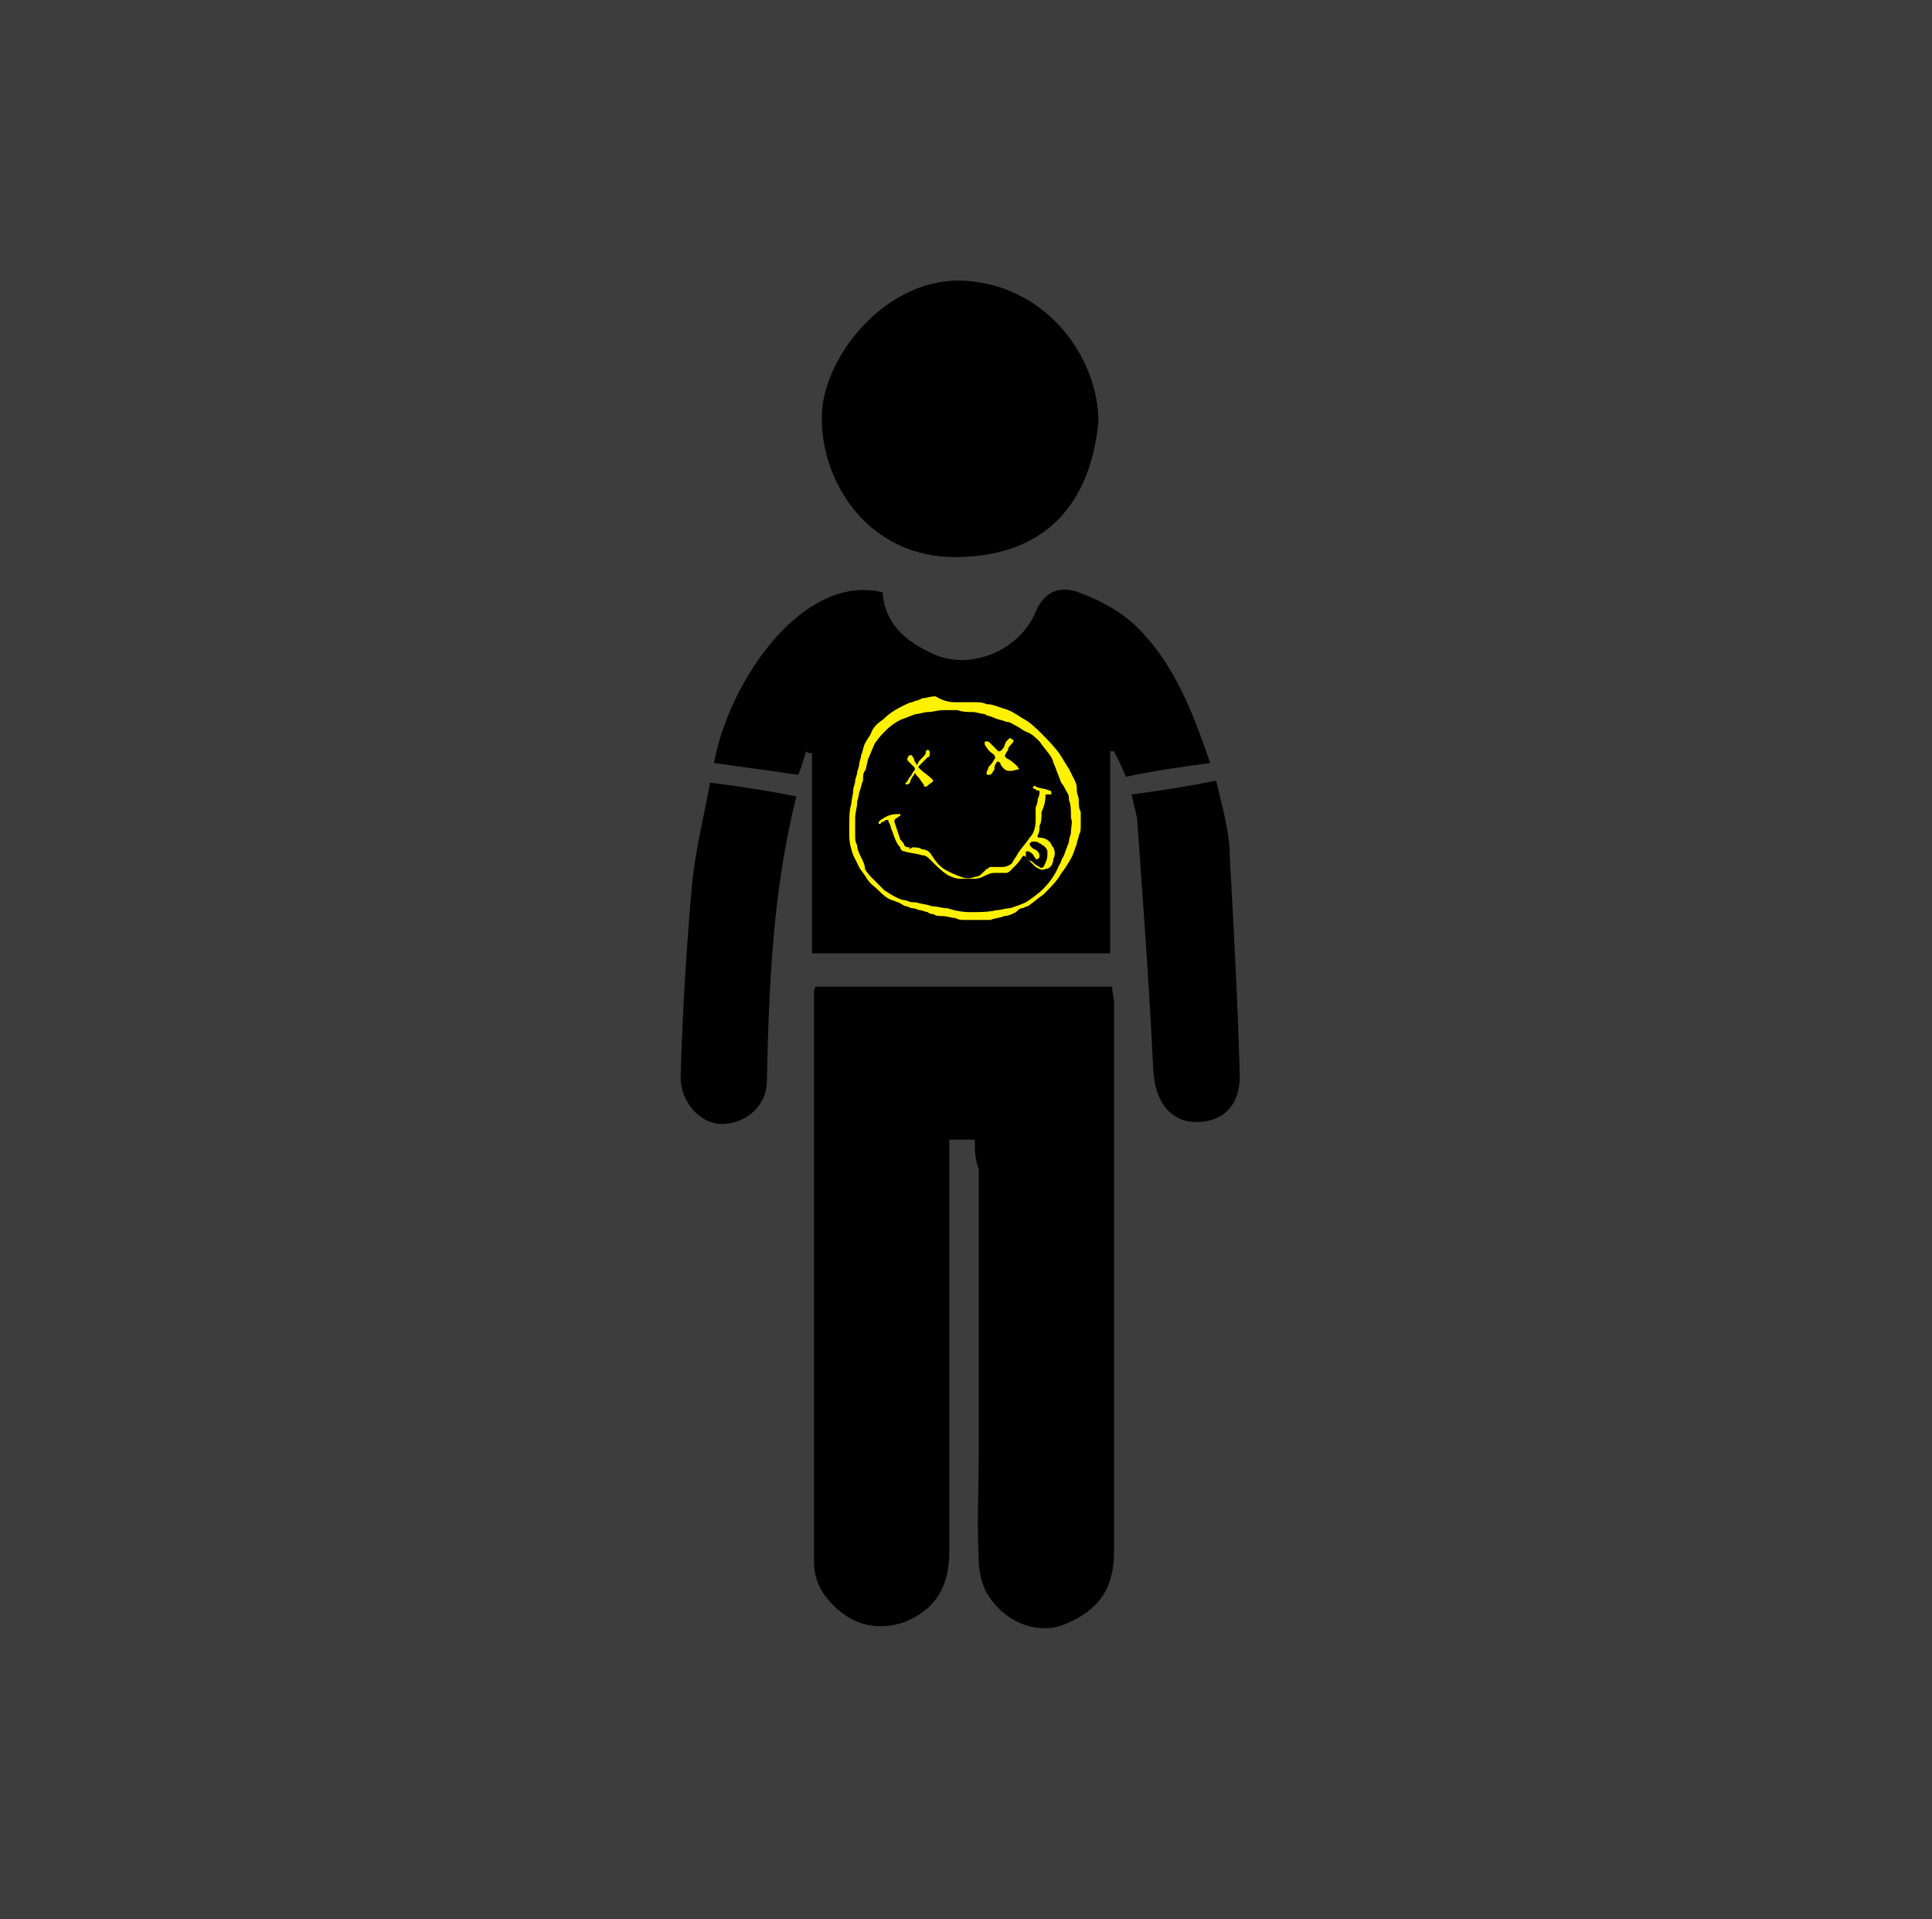
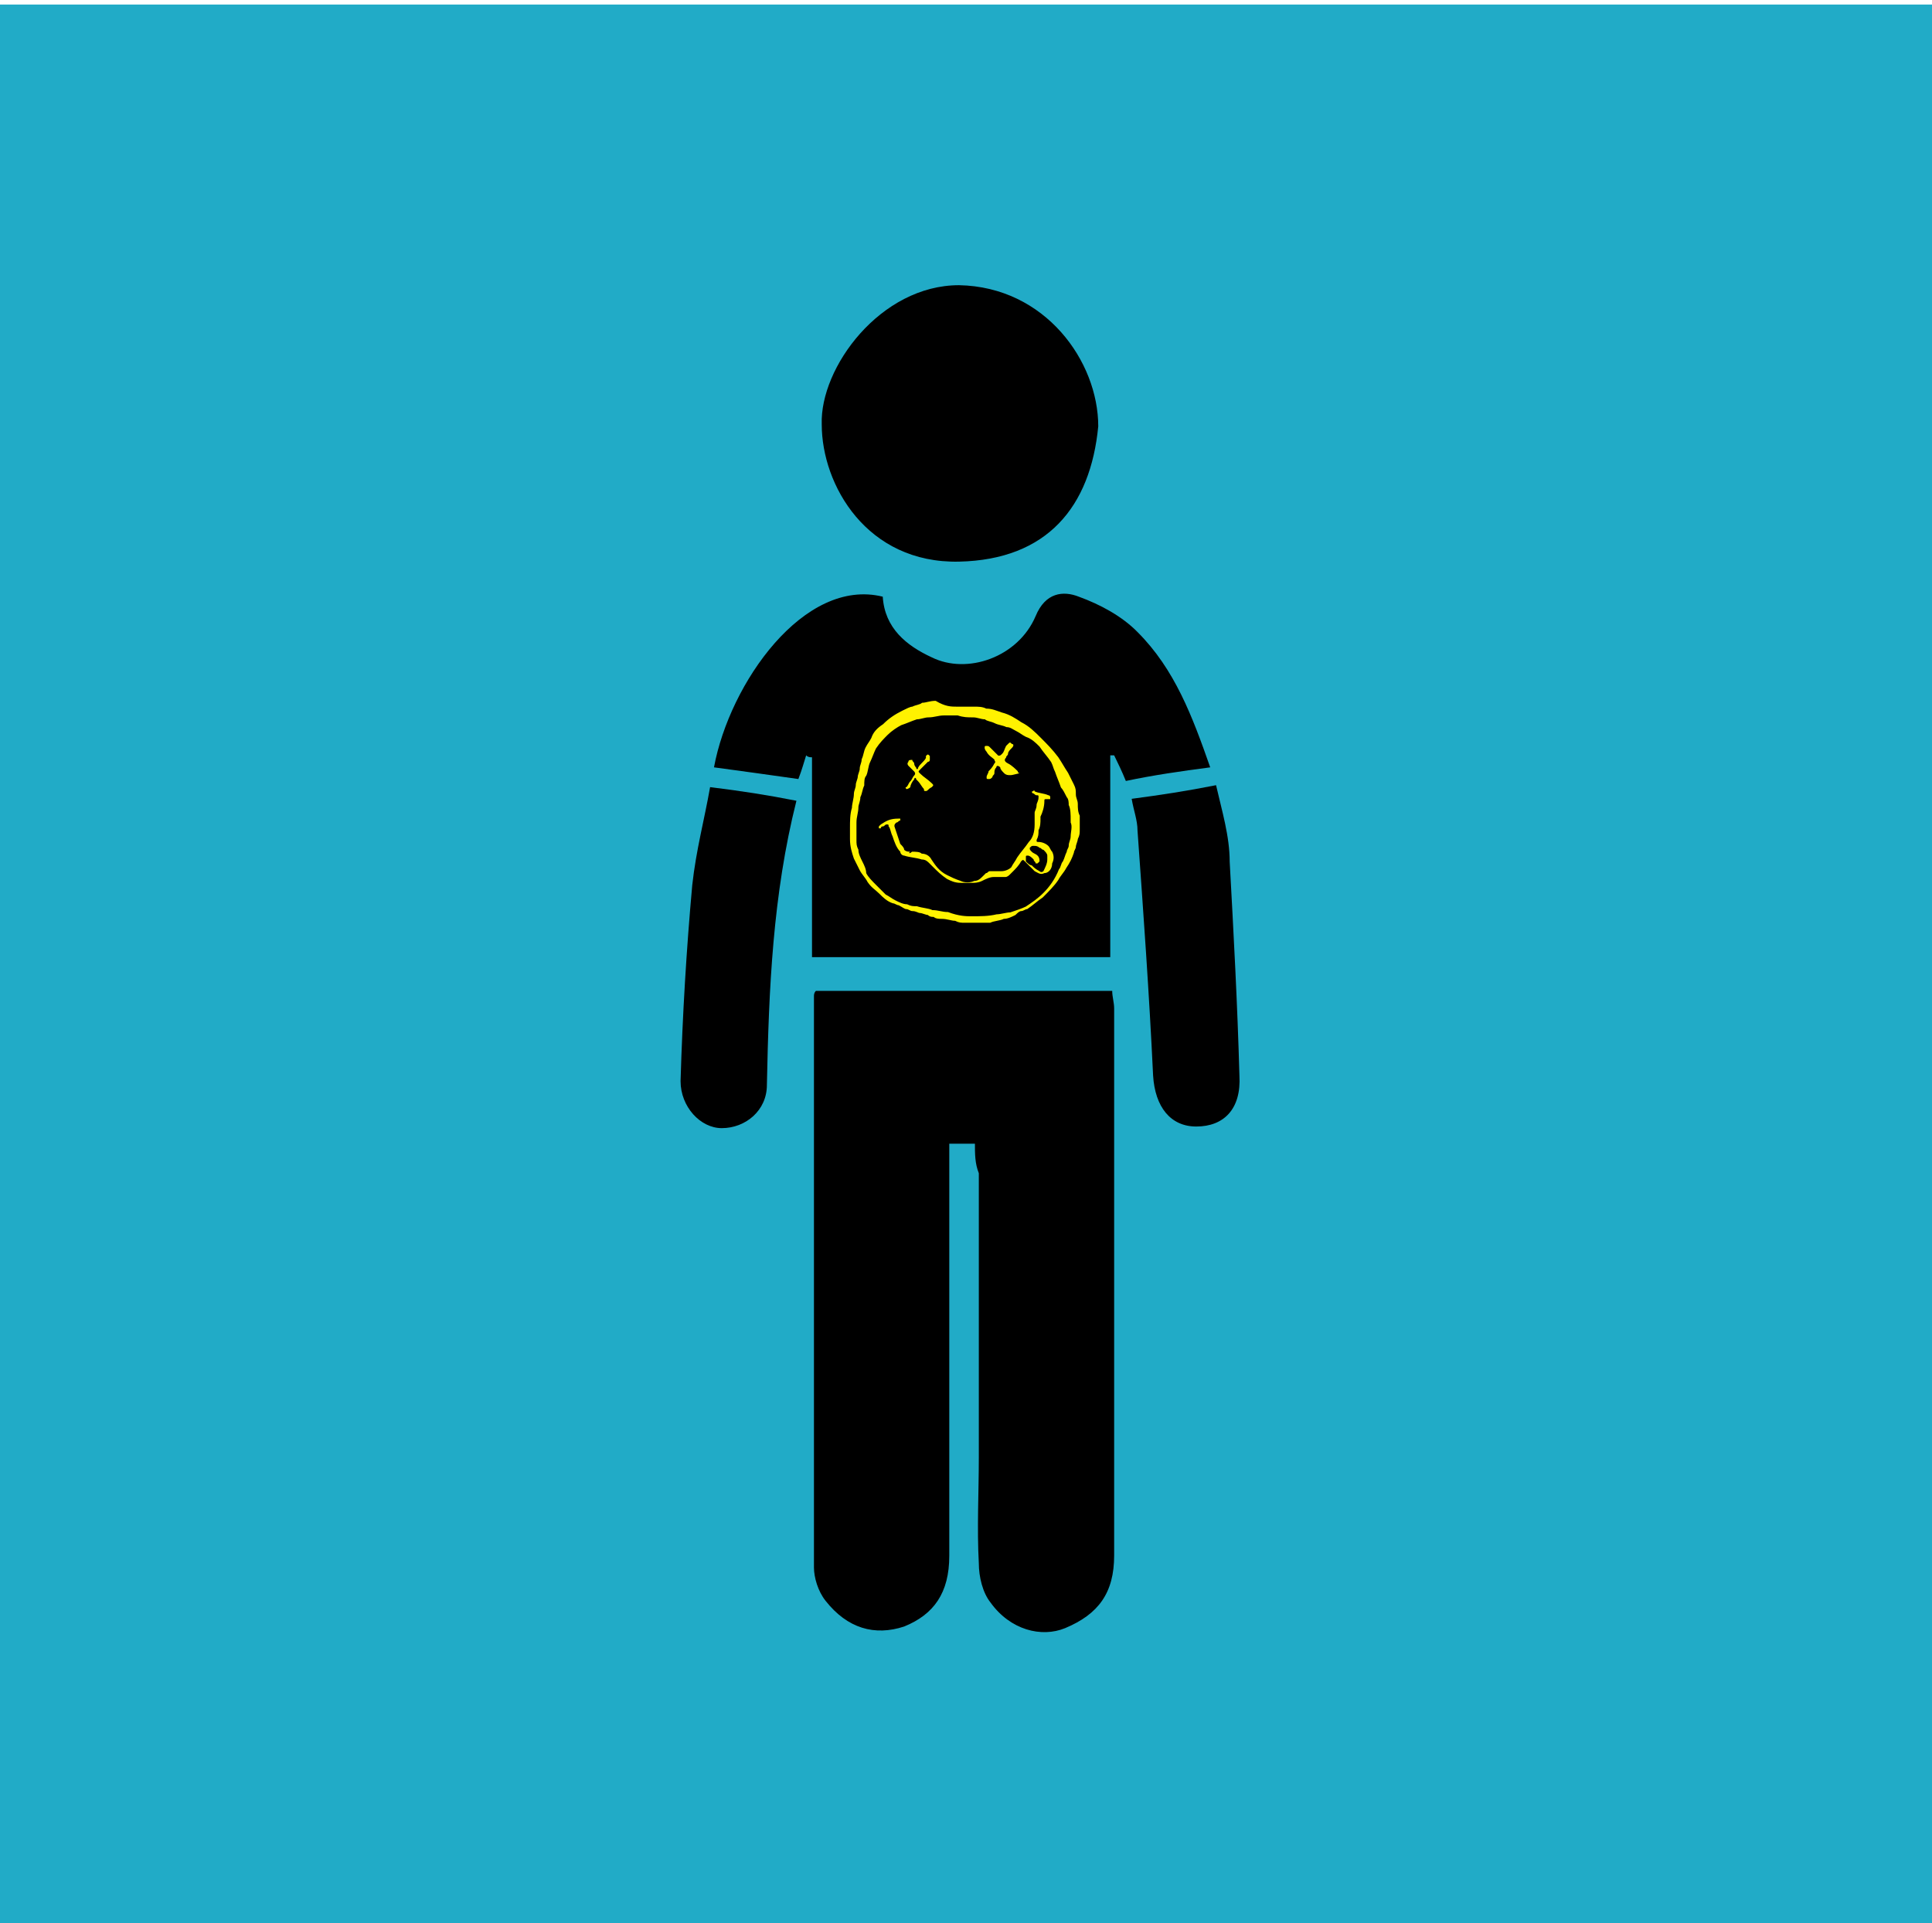
- <svg xmlns="http://www.w3.org/2000/svg" version="1.1" id="Calque_1" x="0px" y="0px" viewBox="0 0 98.5 97.8" enable-background="new 0 0 98.5 97.8" xml:space="preserve">
-   <rect fill="#3D3D3D" width="98.5" height="98.5" />
+ <svg xmlns="http://www.w3.org/2000/svg" version="1.1" id="Calque_1" x="0px" y="0px" viewBox="0 124 595.3 592.5" enable-background="new 0 124 595.3 592.5" xml:space="preserve">
+   <rect y="125.4" fill="#21ABC7" width="595.3" height="595.3" />
  <g>
-     <path d="M49.7,58.1c-0.5,0-0.8,0-1.3,0c0,0.5,0,0.9,0,1.4c0,6.5,0,13,0,19.6c0,1.9-0.8,3-2.3,3.6c-1.5,0.5-2.9,0.1-4-1.3   c-0.4-0.5-0.6-1.2-0.6-1.7c0-9.7,0-19.4,0-29.1c0-0.1,0-0.2,0.1-0.3c5,0,10,0,15.1,0c0,0.3,0.1,0.6,0.1,0.9c0,9.3,0,18.6,0,27.9   c0,1.9-0.8,3-2.5,3.7c-1.2,0.5-2.8,0.1-3.8-1.3c-0.4-0.5-0.6-1.3-0.6-2c-0.1-1.8,0-3.6,0-5.4c0-4.8,0-9.7,0-14.5   C49.7,59.1,49.7,58.6,49.7,58.1z" />
-     <path d="M36.4,38.9c0.8-4.3,4.6-9.7,8.6-8.7c0.1,1.6,1.2,2.5,2.5,3.1c1.8,0.9,4.4,0,5.3-2.1c0.5-1.2,1.4-1.3,2.2-1   c1.1,0.4,2.2,1,3,1.8c1.9,1.9,2.8,4.3,3.7,6.9c-1.5,0.2-2.9,0.4-4.3,0.7c-0.2-0.5-0.4-0.9-0.6-1.3c-0.1,0-0.1,0-0.2,0   c0,3.4,0,6.8,0,10.3c-5.1,0-10.1,0-15.2,0c0-3.4,0-6.8,0-10.2c-0.1,0-0.2,0-0.3-0.1c-0.1,0.3-0.2,0.7-0.4,1.2   C39.3,39.3,37.9,39.1,36.4,38.9z" />
-     <path d="M56,21.5c-0.4,4.1-2.6,6.8-7.1,6.9c-4.7,0.1-7-3.9-7-7c-0.1-2.9,3-7.1,7-7.1C53.3,14.4,56,18.2,56,21.5z" />
-     <path d="M57.7,40.5c1.5-0.2,2.8-0.4,4.3-0.7c0.3,1.3,0.7,2.6,0.7,3.9c0.2,3.6,0.4,7.3,0.5,10.9c0.1,1.7-0.8,2.6-2.2,2.6   c-1.3,0-2.1-1-2.2-2.6c-0.2-4.2-0.5-8.3-0.8-12.5C58,41.6,57.8,41.1,57.7,40.5z" />
-     <path d="M36.2,39.9c1.6,0.2,2.9,0.4,4.4,0.7c-1.2,4.8-1.4,9.6-1.5,14.5c0,1.3-1.1,2.2-2.3,2.2c-1.1,0-2.1-1.1-2.1-2.4   c0.1-3.4,0.3-6.7,0.6-10C35.5,43.1,35.9,41.6,36.2,39.9z" />
+     <path d="M300.4,476.5c-3,0-4.8,0-7.9,0c0,3,0,5.4,0,8.5c0,39.3,0,78.6,0,118.5c0,11.5-4.8,18.1-13.9,21.8c-9.1,3-17.5,0.6-24.2-7.9   c-2.4-3-3.6-7.3-3.6-10.3c0-58.6,0-117.2,0-175.9c0-0.6,0-1.2,0.6-1.8c30.2,0,60.4,0,91.3,0c0,1.8,0.6,3.6,0.6,5.4   c0,56.2,0,112.4,0,168.6c0,11.5-4.8,18.1-15.1,22.4c-7.3,3-16.9,0.6-23-7.9c-2.4-3-3.6-7.9-3.6-12.1c-0.6-10.9,0-21.8,0-32.6   c0-29,0-58.6,0-87.6C300.4,482.6,300.4,479.6,300.4,476.5z" />
+     <path d="M220,360.5c4.8-26,27.8-58.6,52-52.6c0.6,9.7,7.3,15.1,15.1,18.7c10.9,5.4,26.6,0,32-12.7c3-7.3,8.5-7.9,13.3-6   c6.6,2.4,13.3,6,18.1,10.9c11.5,11.5,16.9,26,22.4,41.7c-9.1,1.2-17.5,2.4-26,4.2c-1.2-3-2.4-5.4-3.6-7.9c-0.6,0-0.6,0-1.2,0   c0,20.5,0,41.1,0,62.2c-30.8,0-61,0-91.9,0c0-20.5,0-41.1,0-61.6c-0.6,0-1.2,0-1.8-0.6c-0.6,1.8-1.2,4.2-2.4,7.3   C237.5,362.9,229,361.7,220,360.5z" />
+     <path d="M338.4,255.4c-2.4,24.8-15.7,41.1-42.9,41.7c-28.4,0.6-42.3-23.6-42.3-42.3c-0.6-17.5,18.1-42.9,42.3-42.9   C322.1,212.4,338.4,235.4,338.4,255.4z" />
+     <path d="M348.7,370.2c9.1-1.2,16.9-2.4,26-4.2c1.8,7.9,4.2,15.7,4.2,23.6c1.2,21.8,2.4,44.1,3,65.9c0.6,10.3-4.8,15.7-13.3,15.7   c-7.9,0-12.7-6-13.3-15.7c-1.2-25.4-3-50.2-4.8-75.5C350.5,376.8,349.3,373.8,348.7,370.2z" />
+     <path d="M218.8,366.6c9.7,1.2,17.5,2.4,26.6,4.2c-7.3,29-8.5,58-9.1,87.6c0,7.9-6.6,13.3-13.9,13.3c-6.6,0-12.7-6.6-12.7-14.5   c0.6-20.5,1.8-40.5,3.6-60.4C214.5,385.9,217,376.8,218.8,366.6z" />
  </g>
  <g>
-     <path fill="#FFF200" d="M48.8,35.8c0.3,0,0.6,0,0.9,0c0.2,0,0.4,0,0.6,0.1c0.3,0,0.5,0.1,0.8,0.2c0.4,0.1,0.7,0.3,1,0.5   c0.4,0.2,0.7,0.5,1,0.8c0.3,0.3,0.6,0.6,0.9,1c0.2,0.3,0.3,0.5,0.5,0.8c0.1,0.2,0.2,0.4,0.3,0.6c0.1,0.2,0.1,0.3,0.1,0.5   c0,0.2,0.1,0.3,0.1,0.5c0,0.2,0,0.4,0.1,0.6c0,0.2,0,0.5,0,0.7c0,0.2,0,0.3-0.1,0.5c0,0.1-0.1,0.3-0.1,0.4c0,0.1-0.1,0.2-0.1,0.3   c-0.1,0.3-0.2,0.5-0.4,0.8c-0.1,0.2-0.3,0.4-0.4,0.6c-0.2,0.3-0.5,0.6-0.8,0.9c-0.3,0.2-0.5,0.4-0.8,0.6c-0.1,0-0.2,0.1-0.3,0.1   c-0.1,0-0.2,0.1-0.3,0.2c-0.2,0.1-0.4,0.2-0.6,0.2c-0.2,0.1-0.5,0.1-0.7,0.2c-0.1,0-0.3,0-0.4,0c-0.3,0-0.6,0-0.9,0   c-0.2,0-0.3,0-0.5-0.1c-0.2,0-0.4-0.1-0.7-0.1c-0.1,0-0.3,0-0.4-0.1c-0.1,0-0.2,0-0.3-0.1c-0.1,0-0.3-0.1-0.4-0.1   c-0.1,0-0.2-0.1-0.4-0.1c-0.1,0-0.2-0.1-0.3-0.1c-0.1,0-0.2-0.1-0.4-0.2c-0.1,0-0.2-0.1-0.3-0.1c-0.3-0.1-0.5-0.3-0.7-0.5   c-0.2-0.2-0.4-0.3-0.6-0.6c-0.1-0.2-0.3-0.4-0.4-0.6c-0.1-0.2-0.2-0.4-0.3-0.6c-0.1-0.3-0.2-0.6-0.2-1c0-0.2,0-0.4,0-0.6   c0-0.3,0-0.7,0.1-1c0-0.2,0.1-0.5,0.1-0.7c0-0.2,0.1-0.3,0.1-0.5c0-0.1,0.1-0.3,0.1-0.4c0-0.1,0.1-0.3,0.1-0.4   c0-0.2,0.1-0.3,0.1-0.5c0.1-0.2,0.1-0.4,0.2-0.6c0.1-0.2,0.2-0.3,0.3-0.5c0.1-0.3,0.3-0.5,0.6-0.7c0.3-0.3,0.6-0.5,1-0.7   c0.2-0.1,0.4-0.2,0.5-0.2c0.2-0.1,0.4-0.1,0.5-0.2c0.2,0,0.4-0.1,0.7-0.1C48.2,35.8,48.5,35.8,48.8,35.8z M49.5,46.5   c0.5,0,0.9,0,1.3-0.1c0.2,0,0.5-0.1,0.7-0.1c0.3-0.1,0.6-0.2,0.8-0.3c0.3-0.2,0.6-0.4,0.9-0.7c0.3-0.3,0.6-0.7,0.8-1.2   c0.1-0.1,0.1-0.3,0.2-0.4c0.1-0.2,0.1-0.3,0.2-0.5c0-0.1,0.1-0.2,0.1-0.3c0-0.2,0.1-0.3,0.1-0.5c0-0.2,0.1-0.5,0-0.7c0,0,0,0,0-0.1   c0-0.3,0-0.6-0.1-0.8c0-0.1,0-0.3-0.1-0.4c-0.1-0.2-0.2-0.4-0.3-0.5c-0.1-0.3-0.2-0.5-0.3-0.8c-0.1-0.2-0.1-0.3-0.2-0.5   c-0.2-0.3-0.4-0.5-0.6-0.8c-0.2-0.2-0.4-0.4-0.7-0.5c-0.2-0.1-0.3-0.2-0.5-0.3c-0.2-0.1-0.3-0.2-0.5-0.2c-0.2-0.1-0.4-0.1-0.6-0.2   c-0.2-0.1-0.4-0.1-0.5-0.2c-0.2,0-0.4-0.1-0.6-0.1c-0.3,0-0.5,0-0.8-0.1c0,0,0,0-0.1,0c-0.1,0-0.1,0-0.2,0c-0.1,0-0.2,0-0.4,0   c-0.3,0-0.5,0.1-0.8,0.1c-0.2,0-0.4,0.1-0.6,0.1c-0.3,0.1-0.5,0.2-0.8,0.3c-0.2,0.1-0.5,0.3-0.7,0.5c-0.2,0.2-0.4,0.4-0.6,0.7   c-0.1,0.2-0.2,0.5-0.3,0.7c-0.1,0.2-0.1,0.5-0.2,0.7c-0.1,0.1-0.1,0.3-0.1,0.5c-0.1,0.2-0.1,0.4-0.2,0.6c0,0.2-0.1,0.4-0.1,0.5   c0,0.3-0.1,0.5-0.1,0.8c0,0.3,0,0.6,0,0.9c0,0.2,0,0.3,0.1,0.5c0,0.2,0.1,0.4,0.2,0.6c0.1,0.2,0.2,0.4,0.2,0.6   c0.1,0.2,0.3,0.4,0.5,0.6c0.2,0.2,0.3,0.3,0.5,0.5c0.2,0.1,0.3,0.2,0.5,0.3c0.2,0.1,0.4,0.2,0.6,0.2c0.2,0.1,0.3,0.1,0.5,0.1   c0.3,0.1,0.6,0.1,0.8,0.2c0.3,0,0.5,0.1,0.8,0.1C48.9,46.5,49.3,46.5,49.5,46.5z" />
-     <path fill="#FFF200" d="M46.5,43.2c0.2,0,0.4,0,0.5,0.1c0.2,0,0.4,0.1,0.5,0.3c0.2,0.3,0.4,0.6,0.8,0.8c0.2,0.1,0.4,0.2,0.7,0.3   c0.2,0.1,0.5,0.1,0.7,0c0.2,0,0.3-0.1,0.5-0.3c0,0,0.1-0.1,0.1-0.1c0.1,0,0.1-0.1,0.2-0.1c0.2,0,0.4,0,0.6,0c0.2,0,0.4-0.1,0.5-0.2   c0.1-0.2,0.2-0.3,0.3-0.5c0.2-0.3,0.4-0.5,0.6-0.8c0.2-0.2,0.3-0.5,0.3-0.9c0-0.2,0-0.4,0-0.6c0-0.1,0.1-0.2,0.1-0.4   c0-0.1,0.1-0.2,0.1-0.4c0-0.1,0-0.1-0.1-0.1c-0.1,0-0.1-0.1-0.2-0.1c0,0-0.1-0.1,0-0.1c0,0,0.1-0.1,0.1,0c0.2,0.1,0.5,0.1,0.7,0.2   c0,0,0.1,0,0.1,0.1c0,0,0,0.1,0,0.1c0,0-0.1,0-0.1,0c0,0-0.1,0-0.1,0c-0.1,0-0.1,0-0.1,0.1c0,0.3-0.1,0.6-0.2,0.8c0,0,0,0.1,0,0.1   c0,0.2,0,0.4-0.1,0.6c0,0.2,0,0.3-0.1,0.5c0,0.1,0,0.1,0.1,0.1c0.2,0,0.4,0.1,0.5,0.2c0.1,0.1,0.1,0.2,0.2,0.3   c0.1,0.2,0.1,0.4,0,0.6c0,0.3-0.2,0.5-0.4,0.5c-0.2,0.1-0.3,0-0.5-0.1c-0.1-0.1-0.3-0.3-0.4-0.4c0,0-0.1-0.1-0.1-0.1   c-0.1-0.1-0.1-0.1-0.2,0c-0.1,0.2-0.3,0.4-0.4,0.5c0,0-0.1,0.1-0.1,0.1c0,0-0.1,0.1-0.1,0.1c0,0-0.1,0.1-0.2,0.1c0,0-0.1,0-0.1,0   c-0.2,0-0.3,0-0.5,0c-0.2,0-0.4,0.1-0.6,0.2c-0.2,0.1-0.4,0.1-0.5,0.1c-0.2,0-0.4,0-0.6,0c-0.3,0-0.5-0.1-0.7-0.2   c-0.3-0.2-0.5-0.4-0.7-0.6c-0.1-0.1-0.1-0.1-0.2-0.2c-0.1-0.1-0.2-0.2-0.4-0.2c-0.3-0.1-0.6-0.1-0.9-0.2c-0.1,0-0.2-0.1-0.2-0.2   c-0.2-0.2-0.3-0.5-0.4-0.8c-0.1-0.2-0.1-0.4-0.2-0.5c0-0.1,0-0.1-0.1-0.1c-0.1,0-0.1,0.1-0.2,0.1c0,0-0.1,0-0.1,0.1   c0,0-0.1,0-0.1,0c0,0,0-0.1,0-0.1c0,0,0.1-0.1,0.1-0.1c0.3-0.2,0.5-0.3,0.9-0.3c0,0,0,0,0,0c0,0,0,0,0.1,0c0,0,0,0,0,0.1   c-0.1,0-0.1,0.1-0.2,0.1c-0.1,0.1-0.1,0.1-0.1,0.2c0.1,0.3,0.2,0.6,0.3,0.9c0.1,0.1,0.2,0.2,0.2,0.3c0.1,0.1,0.2,0.1,0.3,0.1   C46.3,43.3,46.4,43.3,46.5,43.2C46.5,43.3,46.5,43.2,46.5,43.2z M53.4,43.6c0-0.1,0-0.1,0-0.2c0-0.1-0.1-0.2-0.2-0.3   c-0.1,0-0.1-0.1-0.2-0.1c-0.1-0.1-0.2-0.1-0.3-0.1c-0.1,0-0.1,0-0.2,0.1c0,0.1,0,0.1,0.1,0.2c0.1,0.1,0.2,0.1,0.3,0.2   c0.1,0.1,0.1,0.2,0.1,0.3c0,0-0.1,0.1-0.1,0.1c0,0-0.1,0-0.1,0c0-0.1-0.1-0.1-0.1-0.2c-0.1-0.1-0.2-0.2-0.3-0.2   c-0.1,0-0.1,0-0.1,0.1c0,0,0,0.1,0,0.1c0,0,0,0,0,0.1c0.1,0.1,0.2,0.2,0.3,0.2c0.1,0.1,0.2,0.2,0.4,0.3c0.1,0.1,0.2,0,0.2,0   C53.3,44,53.4,43.8,53.4,43.6z" />
-     <path fill="#FFF200" d="M51.5,39.3c-0.1,0-0.2,0-0.3-0.1c-0.1-0.1-0.2-0.2-0.2-0.3c-0.1-0.1-0.2-0.1-0.2,0   c-0.1,0.1-0.1,0.2-0.1,0.3c0,0.1-0.1,0.1-0.1,0.2c-0.1,0.1-0.1,0.1-0.2,0.1c-0.1,0-0.1,0-0.1-0.1c0-0.1,0.1-0.2,0.1-0.3   c0.1-0.1,0.2-0.2,0.3-0.4c0.1-0.1,0-0.1,0-0.2c-0.1-0.1-0.3-0.2-0.4-0.4c0,0-0.1-0.1-0.1-0.2c0-0.1,0-0.1,0.1-0.1   c0.1,0,0.1,0,0.2,0.1c0.1,0.1,0.2,0.2,0.3,0.3c0,0,0.1,0.1,0.1,0.1c0.1,0,0.1,0,0.2-0.1c0.1-0.1,0.1-0.2,0.2-0.4   c0,0,0.1-0.1,0.1-0.1c0.1-0.1,0.1-0.1,0.2,0c0.1,0,0.1,0.1,0,0.2c-0.1,0.1-0.2,0.2-0.2,0.3c0,0.1-0.1,0.1-0.1,0.2   c-0.1,0.1-0.1,0.2,0.1,0.3c0.2,0.1,0.4,0.3,0.5,0.4c0,0,0,0.1,0.1,0.1C51.6,39.3,51.6,39.3,51.5,39.3   C51.5,39.3,51.5,39.3,51.5,39.3z" />
-     <path fill="#FFF200" d="M47.2,40.1c-0.1,0-0.1,0-0.1-0.1c-0.1-0.1-0.2-0.3-0.3-0.4c0,0-0.1-0.1-0.1-0.1c0-0.1-0.1-0.1-0.1,0   c-0.1,0.1-0.2,0.3-0.2,0.4c-0.1,0.1-0.2,0.1-0.2,0.1c0,0-0.1-0.1,0-0.1c0.1-0.1,0.1-0.2,0.2-0.3c0.1-0.1,0.1-0.2,0.2-0.3   c0.1-0.1,0-0.2,0-0.2c-0.1-0.1-0.2-0.2-0.3-0.3c0,0-0.1-0.1,0-0.2c0-0.1,0.1-0.1,0.2-0.1c0,0.1,0.1,0.1,0.1,0.2   c0,0.1,0.1,0.2,0.1,0.2c0,0.1,0.1,0.1,0.1,0c0.1-0.2,0.3-0.3,0.4-0.5c0,0,0,0,0-0.1c0.1-0.1,0.1-0.1,0.2,0c0,0,0,0.1,0,0.2   c0,0.1-0.1,0.1-0.1,0.1c-0.1,0.1-0.3,0.3-0.4,0.4c-0.1,0.1-0.1,0.1,0,0.2c0.2,0.2,0.4,0.3,0.6,0.5c0.1,0.1,0.1,0.1,0,0.2   C47.3,40,47.3,40.1,47.2,40.1z" />
+     <path fill="#FFF200" d="M294.9,341.8c1.8,0,3.6,0,5.4,0c1.2,0,2.4,0,3.6,0.6c1.8,0,3,0.6,4.8,1.2c2.4,0.6,4.2,1.8,6,3   c2.4,1.2,4.2,3,6,4.8c1.8,1.8,3.6,3.6,5.4,6c1.2,1.8,1.8,3,3,4.8c0.6,1.2,1.2,2.4,1.8,3.6c0.6,1.2,0.6,1.8,0.6,3   c0,1.2,0.6,1.8,0.6,3c0,1.2,0,2.4,0.6,3.6c0,1.2,0,3,0,4.2c0,1.2,0,1.8-0.6,3c0,0.6-0.6,1.8-0.6,2.4s-0.6,1.2-0.6,1.8   c-0.6,1.8-1.2,3-2.4,4.8c-0.6,1.2-1.8,2.4-2.4,3.6c-1.2,1.8-3,3.6-4.8,5.4c-1.8,1.2-3,2.4-4.8,3.6c-0.6,0-1.2,0.6-1.8,0.6   s-1.2,0.6-1.8,1.2c-1.2,0.6-2.4,1.2-3.6,1.2c-1.2,0.6-3,0.6-4.2,1.2c-0.6,0-1.8,0-2.4,0c-1.8,0-3.6,0-5.4,0c-1.2,0-1.8,0-3-0.6   c-1.2,0-2.4-0.6-4.2-0.6c-0.6,0-1.8,0-2.4-0.6c-0.6,0-1.2,0-1.8-0.6c-0.6,0-1.8-0.6-2.4-0.6c-0.6,0-1.2-0.6-2.4-0.6   c-0.6,0-1.2-0.6-1.8-0.6s-1.2-0.6-2.4-1.2c-0.6,0-1.2-0.6-1.8-0.6c-1.8-0.6-3-1.8-4.2-3c-1.2-1.2-2.4-1.8-3.6-3.6   c-0.6-1.2-1.8-2.4-2.4-3.6c-0.6-1.2-1.2-2.4-1.8-3.6c-0.6-1.8-1.2-3.6-1.2-6c0-1.2,0-2.4,0-3.6c0-1.8,0-4.2,0.6-6   c0-1.2,0.6-3,0.6-4.2c0-1.2,0.6-1.8,0.6-3c0-0.6,0.6-1.8,0.6-2.4c0-0.6,0.6-1.8,0.6-2.4c0-1.2,0.6-1.8,0.6-3   c0.6-1.2,0.6-2.4,1.2-3.6c0.6-1.2,1.2-1.8,1.8-3c0.6-1.8,1.8-3,3.6-4.2c1.8-1.8,3.6-3,6-4.2c1.2-0.6,2.4-1.2,3-1.2   c1.2-0.6,2.4-0.6,3-1.2c1.2,0,2.4-0.6,4.2-0.6C291.3,341.8,293.1,341.8,294.9,341.8z M299.2,406.4c3,0,5.4,0,7.9-0.6   c1.2,0,3-0.6,4.2-0.6c1.8-0.6,3.6-1.2,4.8-1.8c1.8-1.2,3.6-2.4,5.4-4.2s3.6-4.2,4.8-7.3c0.6-0.6,0.6-1.8,1.2-2.4   c0.6-1.2,0.6-1.8,1.2-3c0-0.6,0.6-1.2,0.6-1.8c0-1.2,0.6-1.8,0.6-3c0-1.2,0.6-3,0-4.2c0,0,0,0,0-0.6c0-1.8,0-3.6-0.6-4.8   c0-0.6,0-1.8-0.6-2.4c-0.6-1.2-1.2-2.4-1.8-3c-0.6-1.8-1.2-3-1.8-4.8c-0.6-1.2-0.6-1.8-1.2-3c-1.2-1.8-2.4-3-3.6-4.8   c-1.2-1.2-2.4-2.4-4.2-3c-1.2-0.6-1.8-1.2-3-1.8c-1.2-0.6-1.8-1.2-3-1.2c-1.2-0.6-2.4-0.6-3.6-1.2c-1.2-0.6-2.4-0.6-3-1.2   c-1.2,0-2.4-0.6-3.6-0.6c-1.8,0-3,0-4.8-0.6c0,0,0,0-0.6,0c-0.6,0-0.6,0-1.2,0c-0.6,0-1.2,0-2.4,0c-1.8,0-3,0.6-4.8,0.6   c-1.2,0-2.4,0.6-3.6,0.6c-1.8,0.6-3,1.2-4.8,1.8c-1.2,0.6-3,1.8-4.2,3c-1.2,1.2-2.4,2.4-3.6,4.2c-0.6,1.2-1.2,3-1.8,4.2   c-0.6,1.2-0.6,3-1.2,4.2c-0.6,0.6-0.6,1.8-0.6,3c-0.6,1.2-0.6,2.4-1.2,3.6c0,1.2-0.6,2.4-0.6,3c0,1.8-0.6,3-0.6,4.8s0,3.6,0,5.4   c0,1.2,0,1.8,0.6,3c0,1.2,0.6,2.4,1.2,3.6c0.6,1.2,1.2,2.4,1.2,3.6c0.6,1.2,1.8,2.4,3,3.6c1.2,1.2,1.8,1.8,3,3   c1.2,0.6,1.8,1.2,3,1.8c1.2,0.6,2.4,1.2,3.6,1.2c1.2,0.6,1.8,0.6,3,0.6c1.8,0.6,3.6,0.6,4.8,1.2c1.8,0,3,0.6,4.8,0.6   C295.5,406.4,297.9,406.4,299.2,406.4z" />
+     <path fill="#FFF200" d="M281,386.5c1.2,0,2.4,0,3,0.6c1.2,0,2.4,0.6,3,1.8c1.2,1.8,2.4,3.6,4.8,4.8c1.2,0.6,2.4,1.2,4.2,1.8   c1.2,0.6,3,0.6,4.2,0c1.2,0,1.8-0.6,3-1.8l0.6-0.6c0.6,0,0.6-0.6,1.2-0.6c1.2,0,2.4,0,3.6,0s2.4-0.6,3-1.2c0.6-1.2,1.2-1.8,1.8-3   c1.2-1.8,2.4-3,3.6-4.8c1.2-1.2,1.8-3,1.8-5.4c0-1.2,0-2.4,0-3.6c0-0.6,0.6-1.2,0.6-2.4c0-0.6,0.6-1.2,0.6-2.4c0-0.6,0-0.6-0.6-0.6   s-0.6-0.6-1.2-0.6c0,0-0.6-0.6,0-0.6c0,0,0.6-0.6,0.6,0c1.2,0.6,3,0.6,4.2,1.2c0,0,0.6,0,0.6,0.6v0.6h-0.6h-0.6   c-0.6,0-0.6,0-0.6,0.6c0,1.8-0.6,3.6-1.2,4.8v0.6c0,1.2,0,2.4-0.6,3.6c0,1.2,0,1.8-0.6,3c0,0.6,0,0.6,0.6,0.6c1.2,0,2.4,0.6,3,1.2   c0.6,0.6,0.6,1.2,1.2,1.8c0.6,1.2,0.6,2.4,0,3.6c0,1.8-1.2,3-2.4,3c-1.2,0.6-1.8,0-3-0.6c-0.6-0.6-1.8-1.8-2.4-2.4l-0.6-0.6   c-0.6-0.6-0.6-0.6-1.2,0c-0.6,1.2-1.8,2.4-2.4,3l-0.6,0.6l-0.6,0.6c0,0-0.6,0.6-1.2,0.6h-0.6c-1.2,0-1.8,0-3,0   c-1.2,0-2.4,0.6-3.6,1.2s-2.4,0.6-3,0.6c-1.2,0-2.4,0-3.6,0c-1.8,0-3-0.6-4.2-1.2c-1.8-1.2-3-2.4-4.2-3.6c-0.6-0.6-0.6-0.6-1.2-1.2   c-0.6-0.6-1.2-1.2-2.4-1.2c-1.8-0.6-3.6-0.6-5.4-1.2c-0.6,0-1.2-0.6-1.2-1.2c-1.2-1.2-1.8-3-2.4-4.8c-0.6-1.2-0.6-2.4-1.2-3   c0-0.6,0-0.6-0.6-0.6s-0.6,0.6-1.2,0.6c0,0-0.6,0-0.6,0.6h-0.6v-0.6l0.6-0.6c1.8-1.2,3-1.8,5.4-1.8l0,0c0,0,0,0,0.6,0   c0,0,0,0,0,0.6c-0.6,0-0.6,0.6-1.2,0.6c-0.6,0.6-0.6,0.6-0.6,1.2c0.6,1.8,1.2,3.6,1.8,5.4c0.6,0.6,1.2,1.2,1.2,1.8   c0.6,0.6,1.2,0.6,1.8,0.6C279.8,387.1,280.4,387.1,281,386.5C281,387.1,281,386.5,281,386.5z M322.7,388.9c0-0.6,0-0.6,0-1.2   s-0.6-1.2-1.2-1.8c-0.6,0-0.6-0.6-1.2-0.6c-0.6-0.6-1.2-0.6-1.8-0.6s-0.6,0-1.2,0.6c0,0.6,0,0.6,0.6,1.2c0.6,0.6,1.2,0.6,1.8,1.2   s0.6,1.2,0.6,1.8l-0.6,0.6h-0.6c0-0.6-0.6-0.6-0.6-1.2c-0.6-0.6-1.2-1.2-1.8-1.2s-0.6,0-0.6,0.6v0.6c0,0,0,0,0,0.6   c0.6,0.6,1.2,1.2,1.8,1.2c0.6,0.6,1.2,1.2,2.4,1.8c0.6,0.6,1.2,0,1.2,0C322.1,391.3,322.7,390.1,322.7,388.9z" />
+     <path fill="#FFF200" d="M311.2,362.9c-0.6,0-1.2,0-1.8-0.6c-0.6-0.6-1.2-1.2-1.2-1.8c-0.6-0.6-1.2-0.6-1.2,0   c-0.6,0.6-0.6,1.2-0.6,1.8s-0.6,0.6-0.6,1.2c-0.6,0.6-0.6,0.6-1.2,0.6c-0.6,0-0.6,0-0.6-0.6s0.6-1.2,0.6-1.8   c0.6-0.6,1.2-1.2,1.8-2.4c0.6-0.6,0-0.6,0-1.2c-0.6-0.6-1.8-1.2-2.4-2.4c0,0-0.6-0.6-0.6-1.2c0-0.6,0-0.6,0.6-0.6   c0.6,0,0.6,0,1.2,0.6c0.6,0.6,1.2,1.2,1.8,1.8l0.6,0.6c0.6,0,0.6,0,1.2-0.6c0.6-0.6,0.6-1.2,1.2-2.4l0.6-0.6c0.6-0.6,0.6-0.6,1.2,0   c0.6,0,0.6,0.6,0,1.2s-1.2,1.2-1.2,1.8s-0.6,0.6-0.6,1.2c-0.6,0.6-0.6,1.2,0.6,1.8c1.2,0.6,2.4,1.8,3,2.4c0,0,0,0.6,0.6,0.6   C311.8,362.9,311.8,362.9,311.2,362.9L311.2,362.9z" />
+     <path fill="#FFF200" d="M285.3,367.8c-0.6,0-0.6,0-0.6-0.6c-0.6-0.6-1.2-1.8-1.8-2.4l-0.6-0.6c0-0.6-0.6-0.6-0.6,0   c-0.6,0.6-1.2,1.8-1.2,2.4c-0.6,0.6-1.2,0.6-1.2,0.6s-0.6-0.6,0-0.6c0.6-0.6,0.6-1.2,1.2-1.8c0.6-0.6,0.6-1.2,1.2-1.8   c0.6-0.6,0-1.2,0-1.2c-0.6-0.6-1.2-1.2-1.8-1.8c0,0-0.6-0.6,0-1.2c0-0.6,0.6-0.6,1.2-0.6c0,0.6,0.6,0.6,0.6,1.2s0.6,1.2,0.6,1.2   c0,0.6,0.6,0.6,0.6,0c0.6-1.2,1.8-1.8,2.4-3c0,0,0,0,0-0.6c0.6-0.6,0.6-0.6,1.2,0c0,0,0,0.6,0,1.2s-0.6,0.6-0.6,0.6   c-0.6,0.6-1.8,1.8-2.4,2.4s-0.6,0.6,0,1.2c1.2,1.2,2.4,1.8,3.6,3c0.6,0.6,0.6,0.6,0,1.2C285.9,367.2,285.9,367.8,285.3,367.8z" />
  </g>
</svg>
